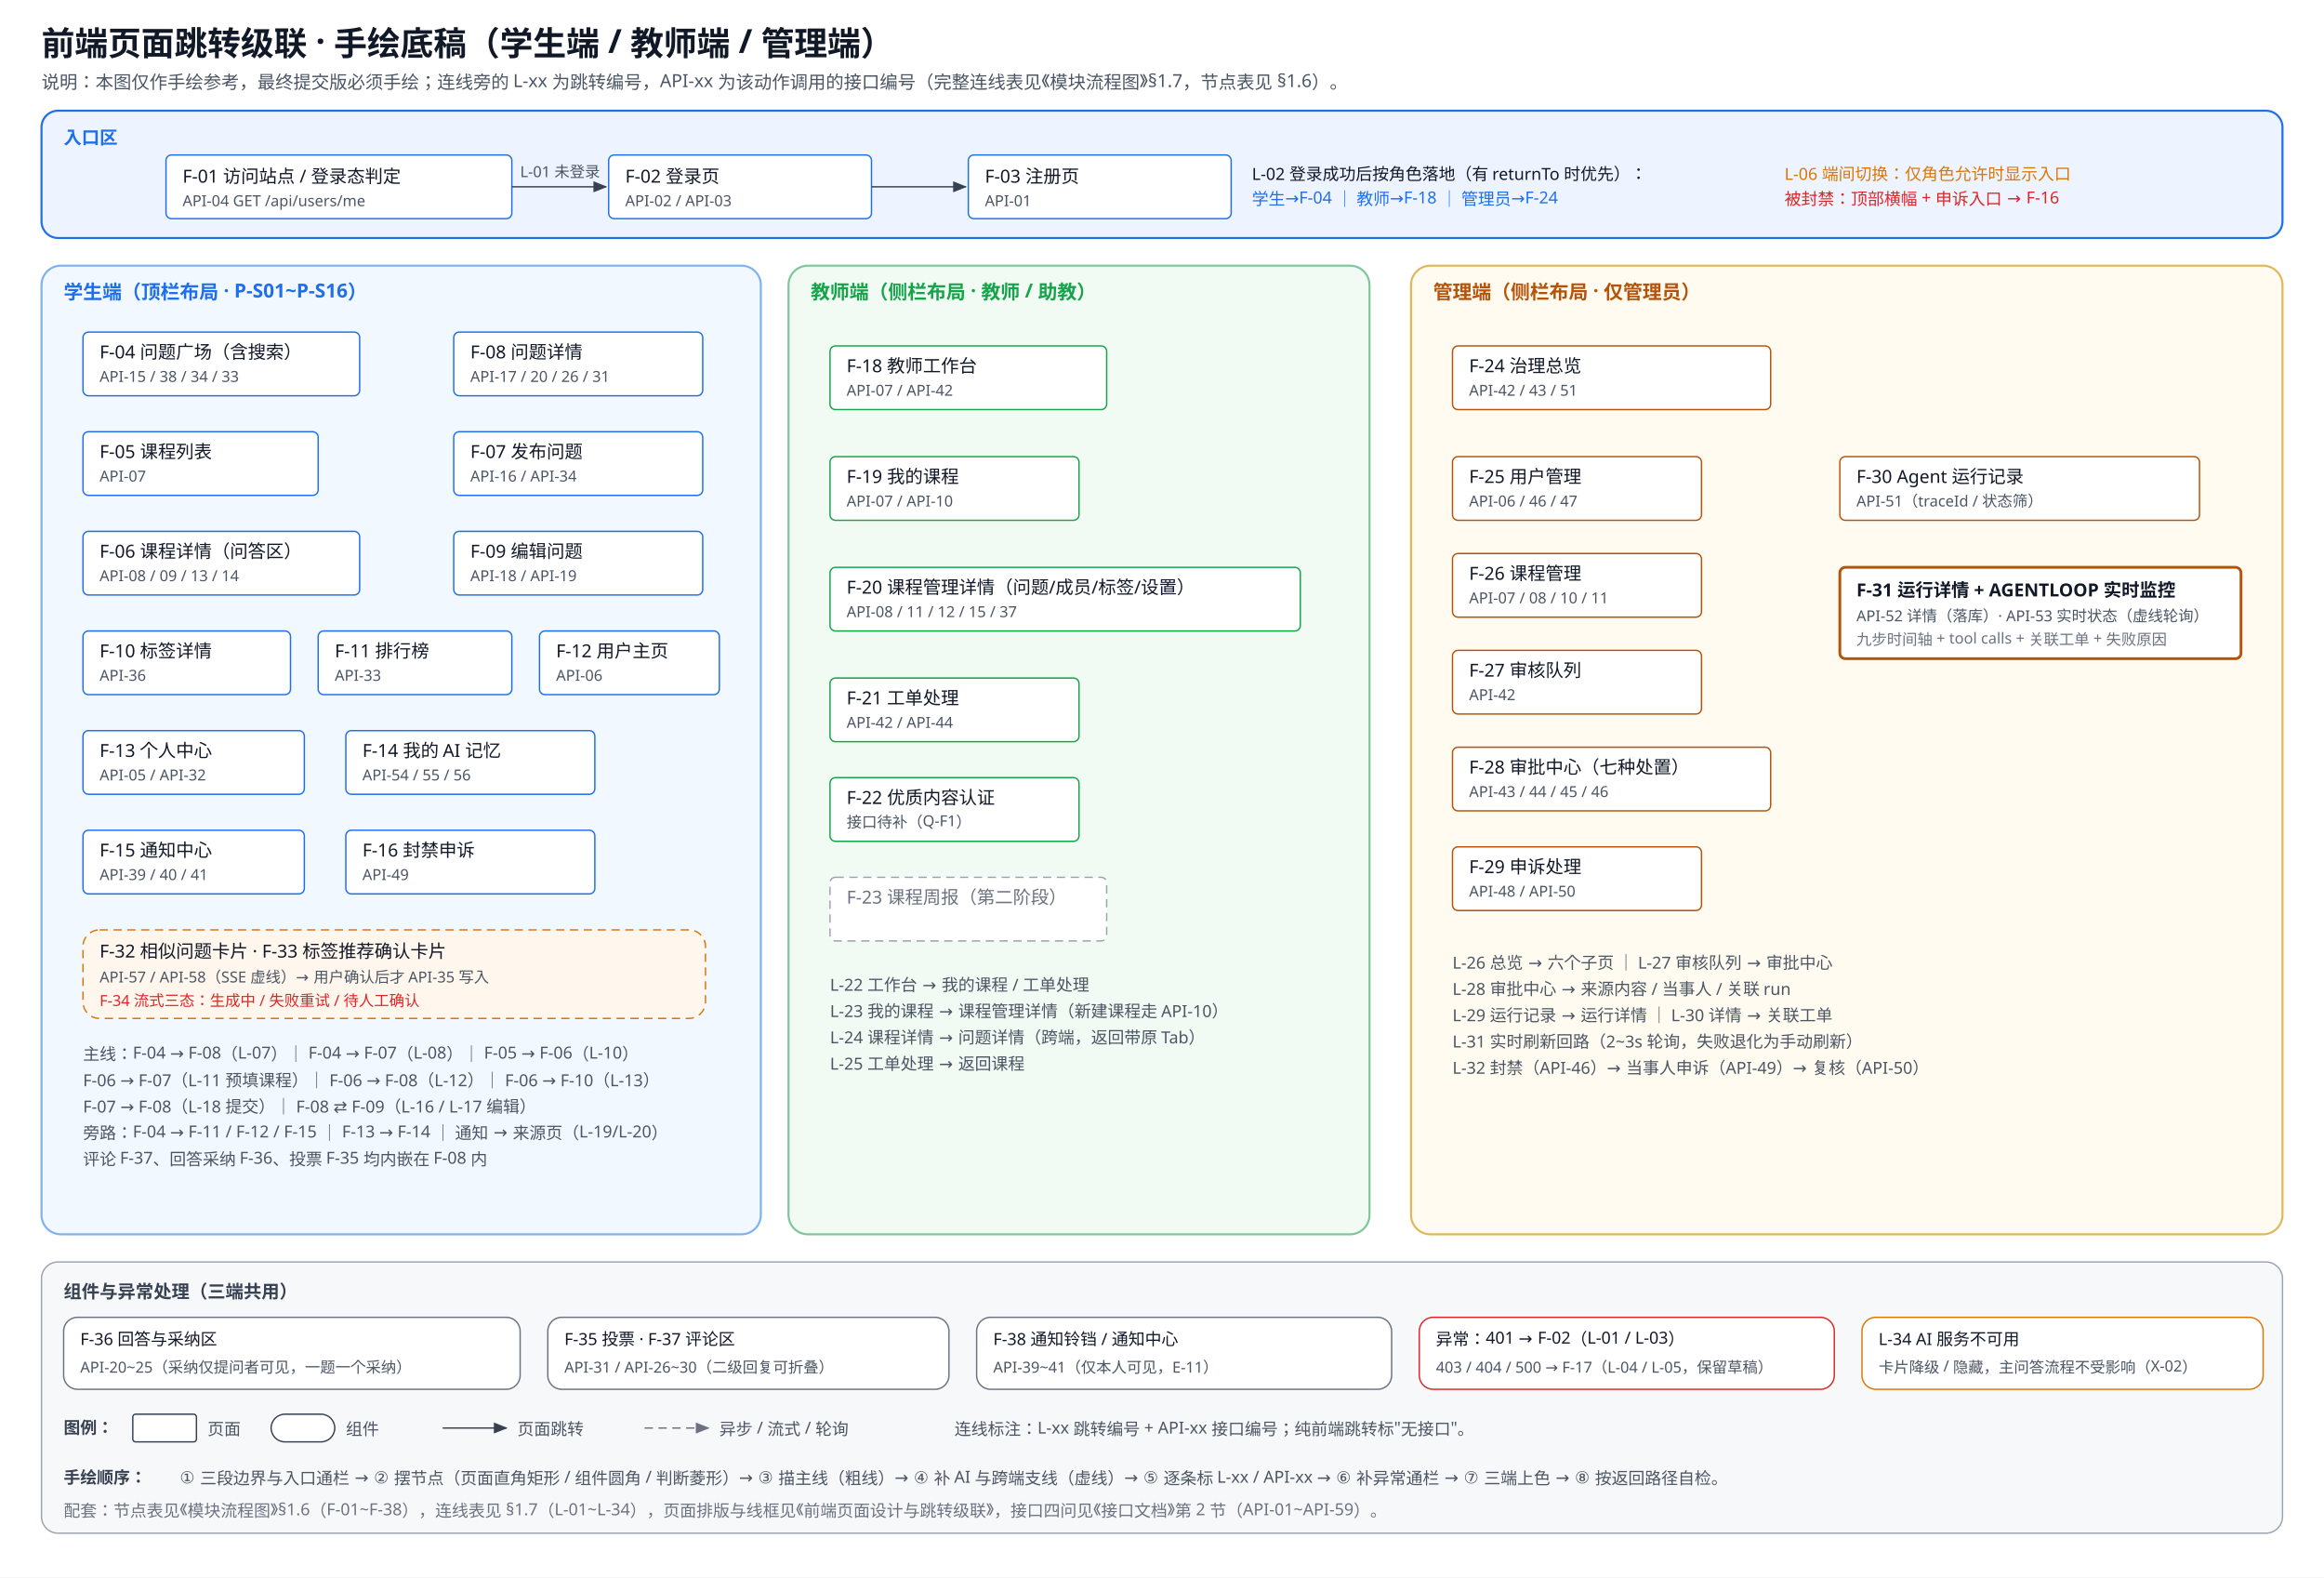
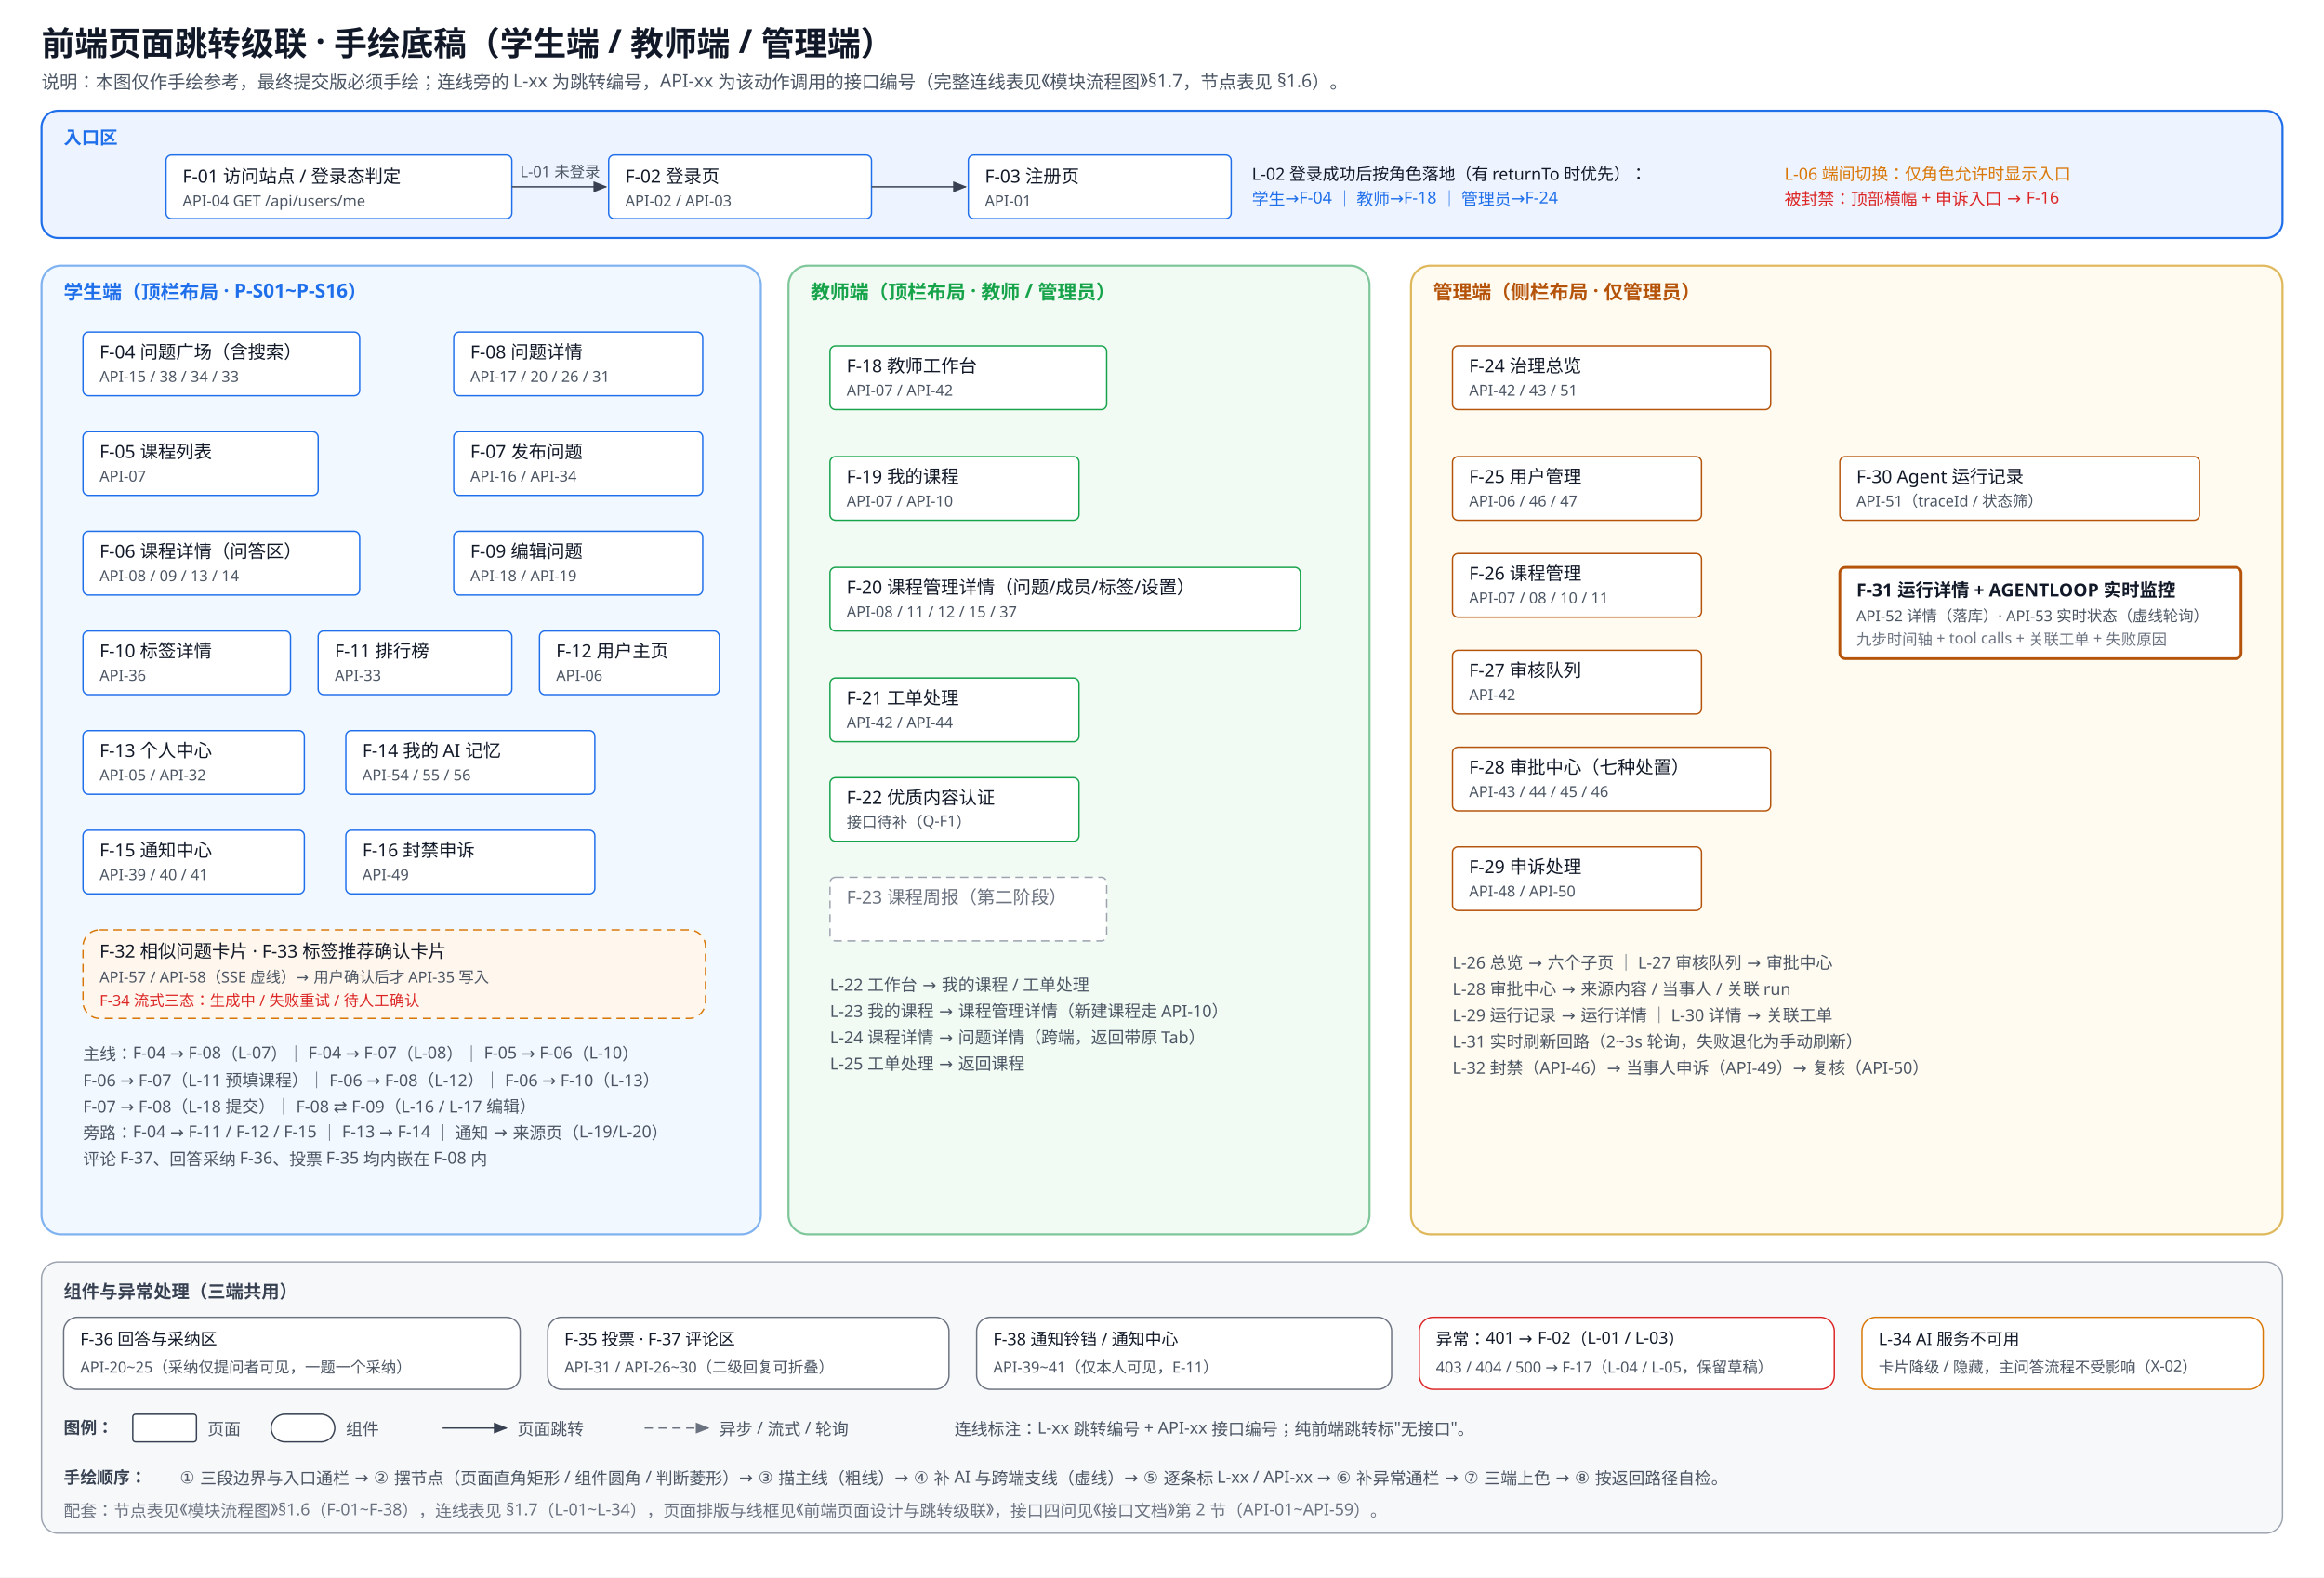
<svg xmlns="http://www.w3.org/2000/svg" width="1680" height="1140" viewBox="0 0 1680 1140" font-family="Microsoft YaHei, PingFang SC, sans-serif">
  <defs>
    <marker id="arrow" markerWidth="10" markerHeight="8" refX="9" refY="4" orient="auto">
      <path d="M0,0 L10,4 L0,8 z" fill="#374151" />
    </marker>
    <marker id="arrowDash" markerWidth="10" markerHeight="8" refX="9" refY="4" orient="auto">
      <path d="M0,0 L10,4 L0,8 z" fill="#6B7280" />
    </marker>
  </defs>
  <rect x="0" y="0" width="1680" height="1140" fill="#FFFFFF" />
  <text x="30" y="40" font-size="24" font-weight="bold" fill="#111827">前端页面跳转级联 · 手绘底稿（学生端 / 教师端 / 管理端）</text>
  <text x="30" y="64" font-size="13" fill="#4B5563">说明：本图仅作手绘参考，最终提交版必须手绘；连线旁的 L-xx 为跳转编号，API-xx 为该动作调用的接口编号（完整连线表见《模块流程图》§1.7，节点表见 §1.6）。</text>
  <rect x="30" y="80" width="1620" height="92" rx="12" fill="#EEF4FF" stroke="#1F6FEB" stroke-width="1.5" />
  <text x="46" y="104" font-size="13" font-weight="bold" fill="#1F6FEB">入口区</text>
  <rect x="120" y="112" width="250" height="46" rx="4" fill="#FFFFFF" stroke="#1F6FEB" />
  <text x="132" y="132" font-size="13" fill="#111827">F-01 访问站点 / 登录态判定</text>
  <text x="132" y="149" font-size="11" fill="#4B5563">API-04  GET /api/users/me</text>
  <path d="M370,135 L438,135" stroke="#374151" marker-end="url(#arrow)" />
  <text x="376" y="128" font-size="11" fill="#4B5563">L-01 未登录</text>
  <rect x="440" y="112" width="190" height="46" rx="4" fill="#FFFFFF" stroke="#1F6FEB" />
  <text x="452" y="132" font-size="13" fill="#111827">F-02 登录页</text>
  <text x="452" y="149" font-size="11" fill="#4B5563">API-02 / API-03</text>
  <path d="M630,135 L698,135" stroke="#374151" marker-end="url(#arrow)" />
  <rect x="700" y="112" width="190" height="46" rx="4" fill="#FFFFFF" stroke="#1F6FEB" />
  <text x="712" y="132" font-size="13" fill="#111827">F-03 注册页</text>
  <text x="712" y="149" font-size="11" fill="#4B5563">API-01</text>
  <text x="905" y="130" font-size="12" fill="#111827">L-02 登录成功后按角色落地（有 returnTo 时优先）：</text>
  <text x="905" y="148" font-size="12" fill="#1F6FEB">学生→F-04 ｜ 教师→F-18 ｜ 管理员→F-24</text>
  <text x="1290" y="130" font-size="12" fill="#D97706">L-06 端间切换：仅角色允许时显示入口</text>
  <text x="1290" y="148" font-size="12" fill="#DC2626">被封禁：顶部横幅 + 申诉入口 → F-16</text>
  <rect x="30" y="192" width="520" height="700" rx="14" fill="#F2F8FF" stroke="#7FB2F0" stroke-width="1.5" />
  <text x="46" y="216" font-size="14" font-weight="bold" fill="#1F6FEB">学生端（顶栏布局 · P-S01~P-S16）</text>
  <rect x="60" y="240" width="200" height="46" rx="4" fill="#FFFFFF" stroke="#1F6FEB" />
  <text x="72" y="259" font-size="13" fill="#111827">F-04 问题广场（含搜索）</text>
  <text x="72" y="276" font-size="11" fill="#4B5563">API-15 / 38 / 34 / 33</text>
  <rect x="328" y="240" width="180" height="46" rx="4" fill="#FFFFFF" stroke="#1F6FEB" />
  <text x="340" y="259" font-size="13" fill="#111827">F-08 问题详情</text>
  <text x="340" y="276" font-size="11" fill="#4B5563">API-17 / 20 / 26 / 31</text>
  <rect x="60" y="312" width="170" height="46" rx="4" fill="#FFFFFF" stroke="#1F6FEB" />
  <text x="72" y="331" font-size="13" fill="#111827">F-05 课程列表</text>
  <text x="72" y="348" font-size="11" fill="#4B5563">API-07</text>
  <rect x="60" y="384" width="200" height="46" rx="4" fill="#FFFFFF" stroke="#1F6FEB" />
  <text x="72" y="403" font-size="13" fill="#111827">F-06 课程详情（问答区）</text>
  <text x="72" y="420" font-size="11" fill="#4B5563">API-08 / 09 / 13 / 14</text>
  <rect x="328" y="312" width="180" height="46" rx="4" fill="#FFFFFF" stroke="#1F6FEB" />
  <text x="340" y="331" font-size="13" fill="#111827">F-07 发布问题</text>
  <text x="340" y="348" font-size="11" fill="#4B5563">API-16 / API-34</text>
  <rect x="328" y="384" width="180" height="46" rx="4" fill="#FFFFFF" stroke="#1F6FEB" />
  <text x="340" y="403" font-size="13" fill="#111827">F-09 编辑问题</text>
  <text x="340" y="420" font-size="11" fill="#4B5563">API-18 / API-19</text>
  <rect x="60" y="456" width="150" height="46" rx="4" fill="#FFFFFF" stroke="#1F6FEB" />
  <text x="72" y="475" font-size="13" fill="#111827">F-10 标签详情</text>
  <text x="72" y="492" font-size="11" fill="#4B5563">API-36</text>
  <rect x="230" y="456" width="140" height="46" rx="4" fill="#FFFFFF" stroke="#1F6FEB" />
  <text x="242" y="475" font-size="13" fill="#111827">F-11 排行榜</text>
  <text x="242" y="492" font-size="11" fill="#4B5563">API-33</text>
  <rect x="390" y="456" width="130" height="46" rx="4" fill="#FFFFFF" stroke="#1F6FEB" />
  <text x="402" y="475" font-size="13" fill="#111827">F-12 用户主页</text>
  <text x="402" y="492" font-size="11" fill="#4B5563">API-06</text>
  <rect x="60" y="528" width="160" height="46" rx="4" fill="#FFFFFF" stroke="#1F6FEB" />
  <text x="72" y="547" font-size="13" fill="#111827">F-13 个人中心</text>
  <text x="72" y="564" font-size="11" fill="#4B5563">API-05 / API-32</text>
  <rect x="250" y="528" width="180" height="46" rx="4" fill="#FFFFFF" stroke="#1F6FEB" />
  <text x="262" y="547" font-size="13" fill="#111827">F-14 我的 AI 记忆</text>
  <text x="262" y="564" font-size="11" fill="#4B5563">API-54 / 55 / 56</text>
  <rect x="60" y="600" width="160" height="46" rx="4" fill="#FFFFFF" stroke="#1F6FEB" />
  <text x="72" y="619" font-size="13" fill="#111827">F-15 通知中心</text>
  <text x="72" y="636" font-size="11" fill="#4B5563">API-39 / 40 / 41</text>
  <rect x="250" y="600" width="180" height="46" rx="4" fill="#FFFFFF" stroke="#1F6FEB" />
  <text x="262" y="619" font-size="13" fill="#111827">F-16 封禁申诉</text>
  <text x="262" y="636" font-size="11" fill="#4B5563">API-49</text>
  <rect x="60" y="672" width="450" height="64" rx="12" fill="#FFF7ED" stroke="#D97706" stroke-dasharray="6 4" />
  <text x="72" y="692" font-size="13" fill="#111827">F-32 相似问题卡片 · F-33 标签推荐确认卡片</text>
  <text x="72" y="710" font-size="11" fill="#4B5563">API-57 / API-58（SSE 虚线）→ 用户确认后才 API-35 写入</text>
  <text x="72" y="727" font-size="11" fill="#DC2626">F-34 流式三态：生成中 / 失败重试 / 待人工确认</text>
  <text x="60" y="766" font-size="12" fill="#4B5563">主线：F-04 → F-08（L-07）｜ F-04 → F-07（L-08）｜ F-05 → F-06（L-10）</text>
  <text x="60" y="785" font-size="12" fill="#4B5563">　　　F-06 → F-07（L-11 预填课程）｜ F-06 → F-08（L-12）｜ F-06 → F-10（L-13）</text>
  <text x="60" y="804" font-size="12" fill="#4B5563">　　　F-07 → F-08（L-18 提交）｜ F-08 ⇄ F-09（L-16 / L-17 编辑）</text>
  <text x="60" y="823" font-size="12" fill="#4B5563">旁路：F-04 → F-11 / F-12 / F-15 ｜ F-13 → F-14 ｜ 通知 → 来源页（L-19/L-20）</text>
  <text x="60" y="842" font-size="12" fill="#4B5563">评论 F-37、回答采纳 F-36、投票 F-35 均内嵌在 F-08 内</text>
  <rect x="570" y="192" width="420" height="700" rx="14" fill="#F1FBF4" stroke="#7FC79A" stroke-width="1.5" />
-   <text x="586" y="216" font-size="14" font-weight="bold" fill="#16A34A">教师端（侧栏布局 · 教师 / 助教）</text>
+   <text x="586" y="216" font-size="14" font-weight="bold" fill="#16A34A">教师端（顶栏布局 · 教师 / 管理员）</text>
  <rect x="600" y="250" width="200" height="46" rx="4" fill="#FFFFFF" stroke="#16A34A" />
  <text x="612" y="269" font-size="13" fill="#111827">F-18 教师工作台</text>
  <text x="612" y="286" font-size="11" fill="#4B5563">API-07 / API-42</text>
  <rect x="600" y="330" width="180" height="46" rx="4" fill="#FFFFFF" stroke="#16A34A" />
  <text x="612" y="349" font-size="13" fill="#111827">F-19 我的课程</text>
  <text x="612" y="366" font-size="11" fill="#4B5563">API-07 / API-10</text>
  <rect x="600" y="410" width="340" height="46" rx="4" fill="#FFFFFF" stroke="#16A34A" />
  <text x="612" y="429" font-size="13" fill="#111827">F-20 课程管理详情（问题/成员/标签/设置）</text>
  <text x="612" y="446" font-size="11" fill="#4B5563">API-08 / 11 / 12 / 15 / 37</text>
  <rect x="600" y="490" width="180" height="46" rx="4" fill="#FFFFFF" stroke="#16A34A" />
  <text x="612" y="509" font-size="13" fill="#111827">F-21 工单处理</text>
  <text x="612" y="526" font-size="11" fill="#4B5563">API-42 / API-44</text>
  <rect x="600" y="562" width="180" height="46" rx="4" fill="#FFFFFF" stroke="#16A34A" />
  <text x="612" y="581" font-size="13" fill="#111827">F-22 优质内容认证</text>
  <text x="612" y="598" font-size="11" fill="#4B5563">接口待补（Q-F1）</text>
  <rect x="600" y="634" width="200" height="46" rx="4" fill="#FFFFFF" stroke="#9CA3AF" stroke-dasharray="6 4" />
  <text x="612" y="653" font-size="13" fill="#6B7280">F-23 课程周报（第二阶段）</text>
  <text x="600" y="716" font-size="12" fill="#4B5563">L-22 工作台 → 我的课程 / 工单处理</text>
  <text x="600" y="735" font-size="12" fill="#4B5563">L-23 我的课程 → 课程管理详情（新建课程走 API-10）</text>
  <text x="600" y="754" font-size="12" fill="#4B5563">L-24 课程详情 → 问题详情（跨端，返回带原 Tab）</text>
  <text x="600" y="773" font-size="12" fill="#4B5563">L-25 工单处理 → 返回课程</text>
  <rect x="1020" y="192" width="630" height="700" rx="14" fill="#FFFBF0" stroke="#E0B85C" stroke-width="1.5" />
  <text x="1036" y="216" font-size="14" font-weight="bold" fill="#B45309">管理端（侧栏布局 · 仅管理员）</text>
  <rect x="1050" y="250" width="230" height="46" rx="4" fill="#FFFFFF" stroke="#B45309" />
  <text x="1062" y="269" font-size="13" fill="#111827">F-24 治理总览</text>
  <text x="1062" y="286" font-size="11" fill="#4B5563">API-42 / 43 / 51</text>
  <rect x="1050" y="330" width="180" height="46" rx="4" fill="#FFFFFF" stroke="#B45309" />
  <text x="1062" y="349" font-size="13" fill="#111827">F-25 用户管理</text>
  <text x="1062" y="366" font-size="11" fill="#4B5563">API-06 / 46 / 47</text>
  <rect x="1050" y="400" width="180" height="46" rx="4" fill="#FFFFFF" stroke="#B45309" />
  <text x="1062" y="419" font-size="13" fill="#111827">F-26 课程管理</text>
  <text x="1062" y="436" font-size="11" fill="#4B5563">API-07 / 08 / 10 / 11</text>
  <rect x="1050" y="470" width="180" height="46" rx="4" fill="#FFFFFF" stroke="#B45309" />
  <text x="1062" y="489" font-size="13" fill="#111827">F-27 审核队列</text>
  <text x="1062" y="506" font-size="11" fill="#4B5563">API-42</text>
  <rect x="1050" y="540" width="230" height="46" rx="4" fill="#FFFFFF" stroke="#B45309" />
  <text x="1062" y="559" font-size="13" fill="#111827">F-28 审批中心（七种处置）</text>
  <text x="1062" y="576" font-size="11" fill="#4B5563">API-43 / 44 / 45 / 46</text>
  <rect x="1050" y="612" width="180" height="46" rx="4" fill="#FFFFFF" stroke="#B45309" />
  <text x="1062" y="631" font-size="13" fill="#111827">F-29 申诉处理</text>
  <text x="1062" y="648" font-size="11" fill="#4B5563">API-48 / API-50</text>
  <rect x="1330" y="330" width="260" height="46" rx="4" fill="#FFFFFF" stroke="#B45309" />
  <text x="1342" y="349" font-size="13" fill="#111827">F-30 Agent 运行记录</text>
  <text x="1342" y="366" font-size="11" fill="#4B5563">API-51（traceId / 状态筛）</text>
  <rect x="1330" y="410" width="290" height="66" rx="4" fill="#FFFFFF" stroke="#B45309" stroke-width="2" />
  <text x="1342" y="431" font-size="13" font-weight="bold" fill="#111827">F-31 运行详情 + AGENTLOOP 实时监控</text>
  <text x="1342" y="449" font-size="11" fill="#4B5563">API-52 详情（落库）· API-53 实时状态（虚线轮询）</text>
  <text x="1342" y="466" font-size="11" fill="#6B7280">九步时间轴 + tool calls + 关联工单 + 失败原因</text>
  <text x="1050" y="700" font-size="12" fill="#4B5563">L-26 总览 → 六个子页 ｜ L-27 审核队列 → 审批中心</text>
  <text x="1050" y="719" font-size="12" fill="#4B5563">L-28 审批中心 → 来源内容 / 当事人 / 关联 run</text>
  <text x="1050" y="738" font-size="12" fill="#4B5563">L-29 运行记录 → 运行详情 ｜ L-30 详情 → 关联工单</text>
  <text x="1050" y="757" font-size="12" fill="#4B5563">L-31 实时刷新回路（2~3s 轮询，失败退化为手动刷新）</text>
  <text x="1050" y="776" font-size="12" fill="#4B5563">L-32 封禁（API-46）→ 当事人申诉（API-49）→ 复核（API-50）</text>
  <rect x="30" y="912" width="1620" height="196" rx="12" fill="#F7F8FA" stroke="#9CA3AF" />
  <text x="46" y="938" font-size="13" font-weight="bold" fill="#374151">组件与异常处理（三端共用）</text>
  <rect x="46" y="952" width="330" height="52" rx="10" fill="#FFFFFF" stroke="#6B7280" />
  <text x="58" y="972" font-size="12" fill="#111827">F-36 回答与采纳区</text>
  <text x="58" y="992" font-size="11" fill="#4B5563">API-20~25（采纳仅提问者可见，一题一个采纳）</text>
  <rect x="396" y="952" width="290" height="52" rx="10" fill="#FFFFFF" stroke="#6B7280" />
  <text x="408" y="972" font-size="12" fill="#111827">F-35 投票 · F-37 评论区</text>
  <text x="408" y="992" font-size="11" fill="#4B5563">API-31 / API-26~30（二级回复可折叠）</text>
  <rect x="706" y="952" width="300" height="52" rx="10" fill="#FFFFFF" stroke="#6B7280" />
  <text x="718" y="972" font-size="12" fill="#111827">F-38 通知铃铛 / 通知中心</text>
  <text x="718" y="992" font-size="11" fill="#4B5563">API-39~41（仅本人可见，E-11）</text>
  <rect x="1026" y="952" width="300" height="52" rx="10" fill="#FFFFFF" stroke="#DC2626" />
  <text x="1038" y="972" font-size="12" fill="#111827">异常：401 → F-02（L-01 / L-03）</text>
  <text x="1038" y="992" font-size="11" fill="#4B5563">403 / 404 / 500 → F-17（L-04 / L-05，保留草稿）</text>
  <rect x="1346" y="952" width="290" height="52" rx="10" fill="#FFFFFF" stroke="#D97706" />
  <text x="1358" y="972" font-size="12" fill="#111827">L-34 AI 服务不可用</text>
  <text x="1358" y="992" font-size="11" fill="#4B5563">卡片降级 / 隐藏，主问答流程不受影响（X-02）</text>
  <text x="46" y="1036" font-size="12" font-weight="bold" fill="#374151">图例：</text>
  <rect x="96" y="1022" width="46" height="20" rx="2" fill="#FFFFFF" stroke="#374151" />
  <text x="150" y="1037" font-size="12" fill="#4B5563">页面</text>
  <rect x="196" y="1022" width="46" height="20" rx="10" fill="#FFFFFF" stroke="#374151" />
  <text x="250" y="1037" font-size="12" fill="#4B5563">组件</text>
  <path d="M320,1032 L366,1032" stroke="#374151" marker-end="url(#arrow)" />
  <text x="374" y="1037" font-size="12" fill="#4B5563">页面跳转</text>
  <path d="M466,1032 L512,1032" stroke="#6B7280" stroke-dasharray="6 4" marker-end="url(#arrowDash)" />
  <text x="520" y="1037" font-size="12" fill="#4B5563">异步 / 流式 / 轮询</text>
  <text x="690" y="1037" font-size="12" fill="#4B5563">连线标注：L-xx 跳转编号 + API-xx 接口编号；纯前端跳转标"无接口"。</text>
  <text x="46" y="1072" font-size="12" font-weight="bold" fill="#374151">手绘顺序：</text>
  <text x="130" y="1072" font-size="12" fill="#4B5563">① 三段边界与入口通栏 → ② 摆节点（页面直角矩形 / 组件圆角 / 判断菱形）→ ③ 描主线（粗线）→ ④ 补 AI 与跨端支线（虚线）→ ⑤ 逐条标 L-xx / API-xx → ⑥ 补异常通栏 → ⑦ 三端上色 → ⑧ 按返回路径自检。</text>
  <text x="46" y="1096" font-size="12" fill="#6B7280">配套：节点表见《模块流程图》§1.6（F-01~F-38），连线表见 §1.7（L-01~L-34），页面排版与线框见《前端页面设计与跳转级联》，接口四问见《接口文档》第 2 节（API-01~API-59）。</text>
</svg>
